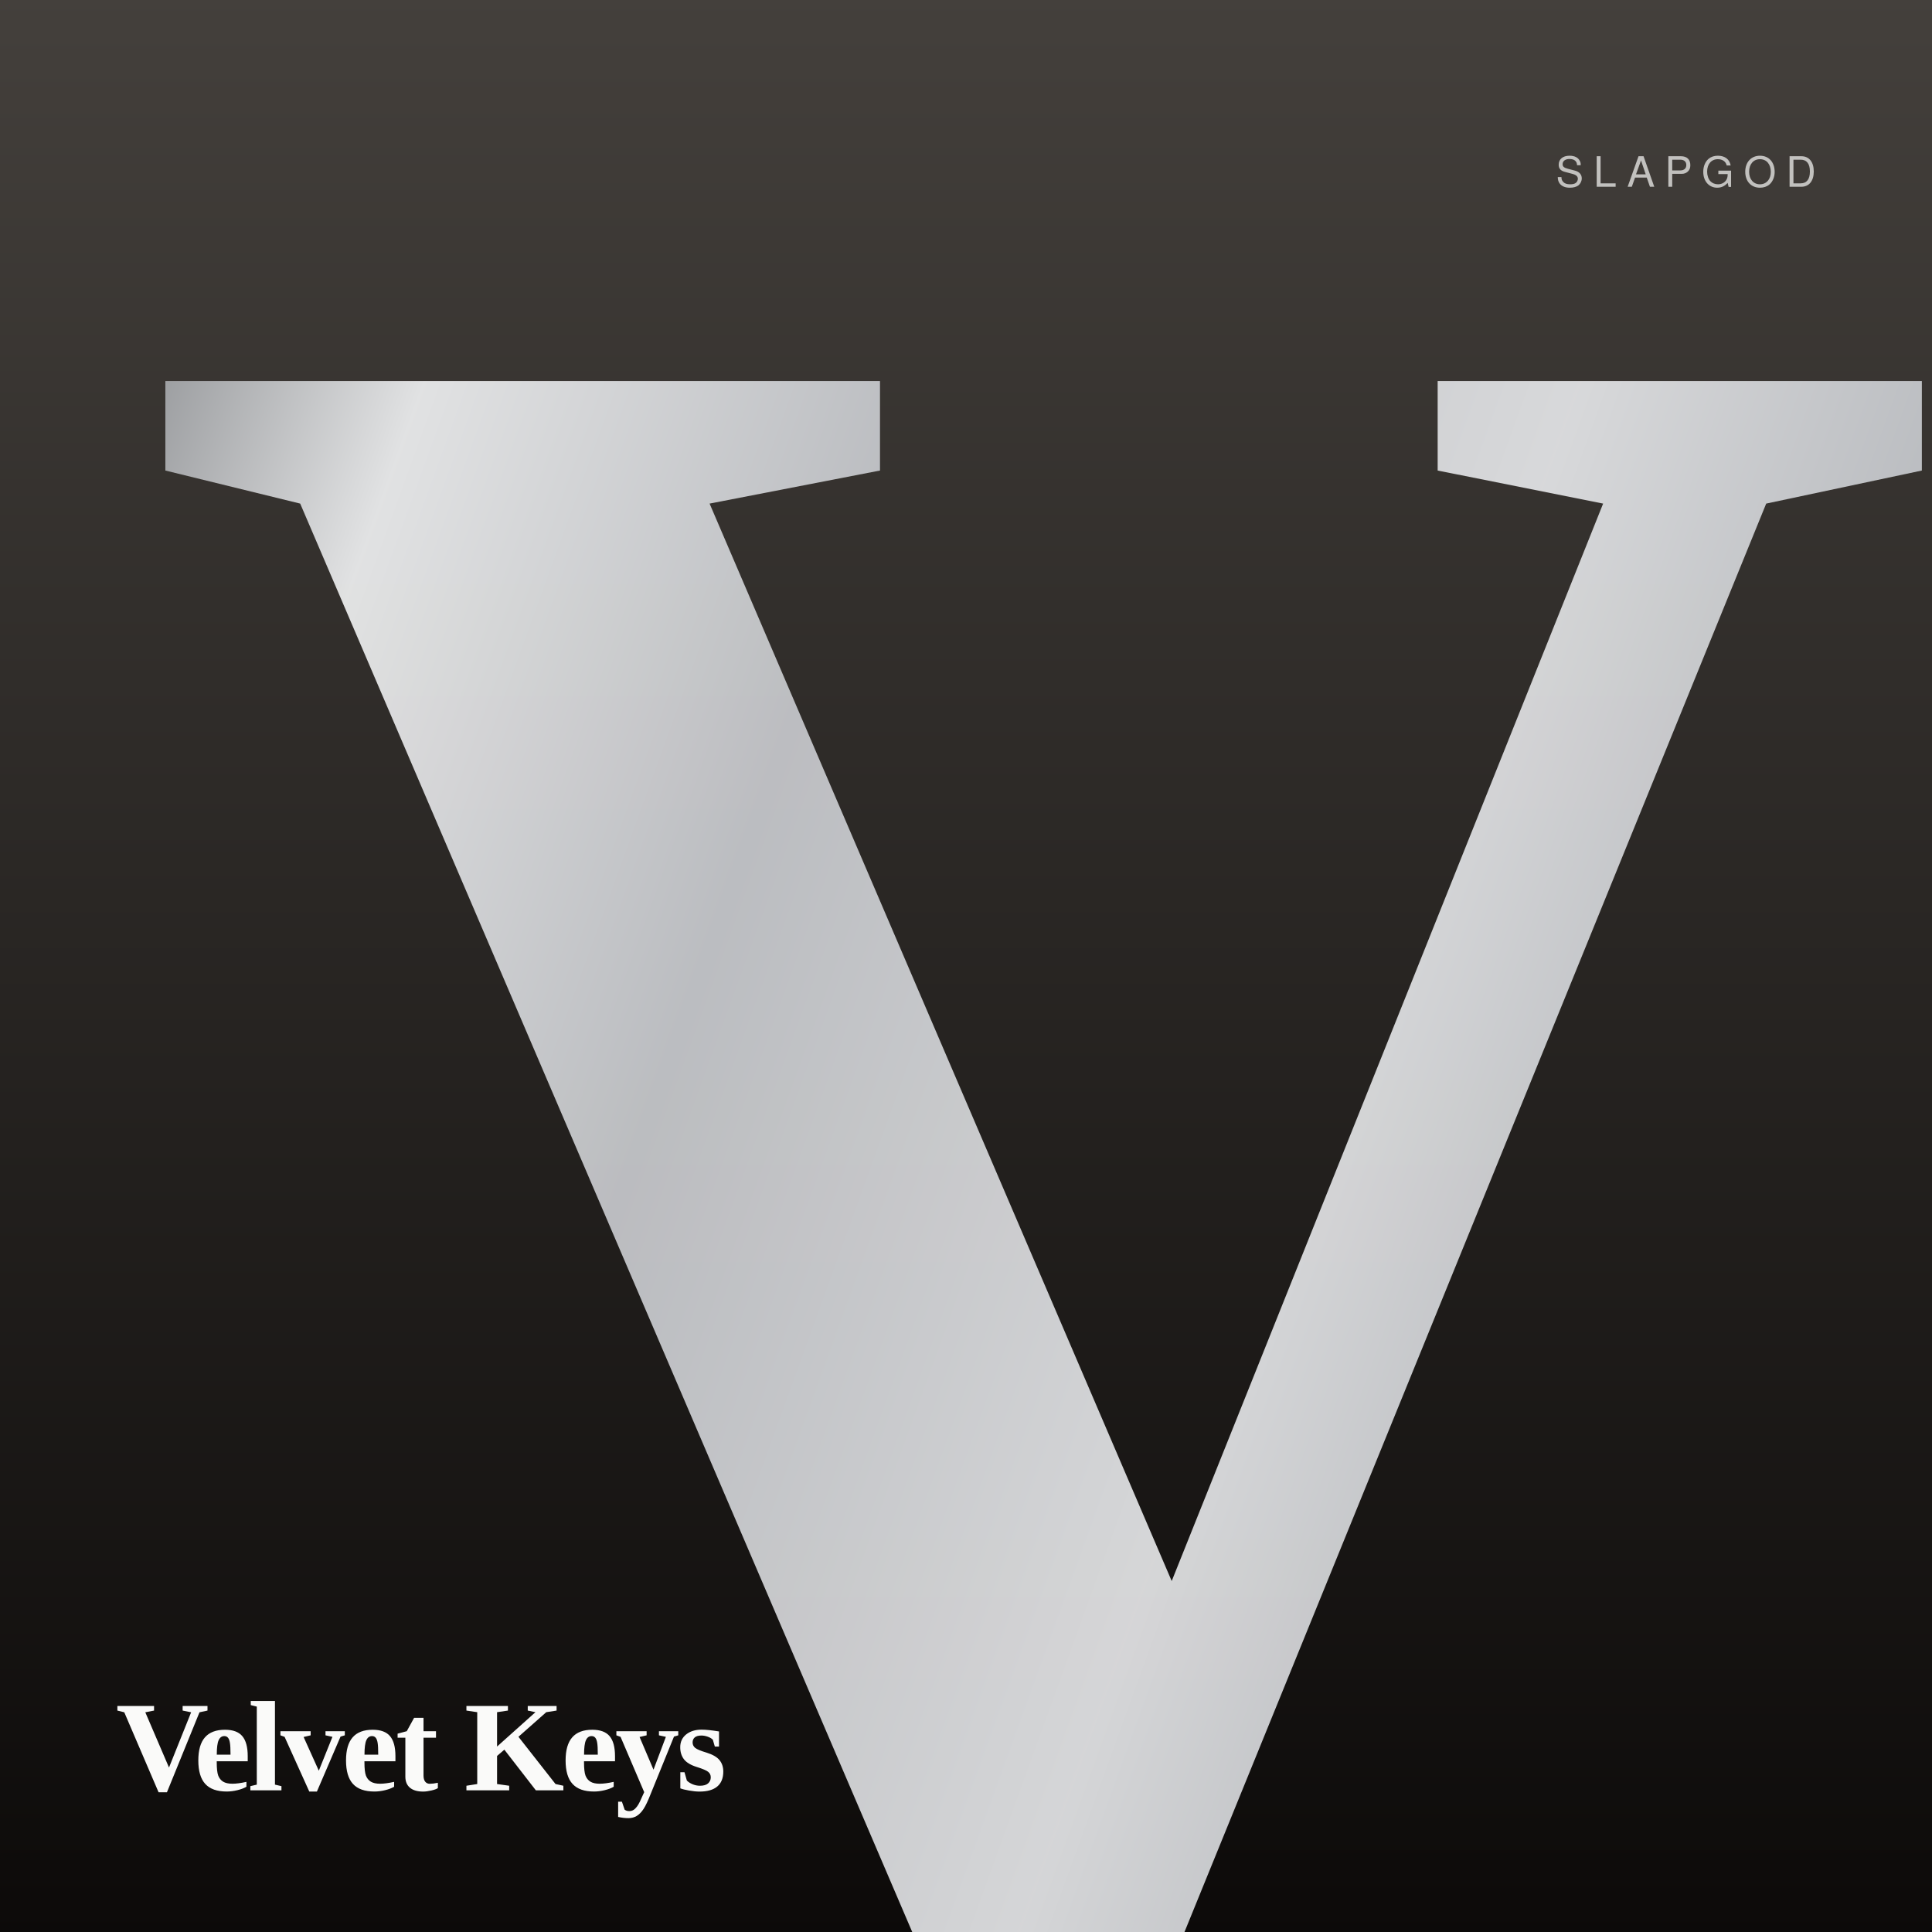
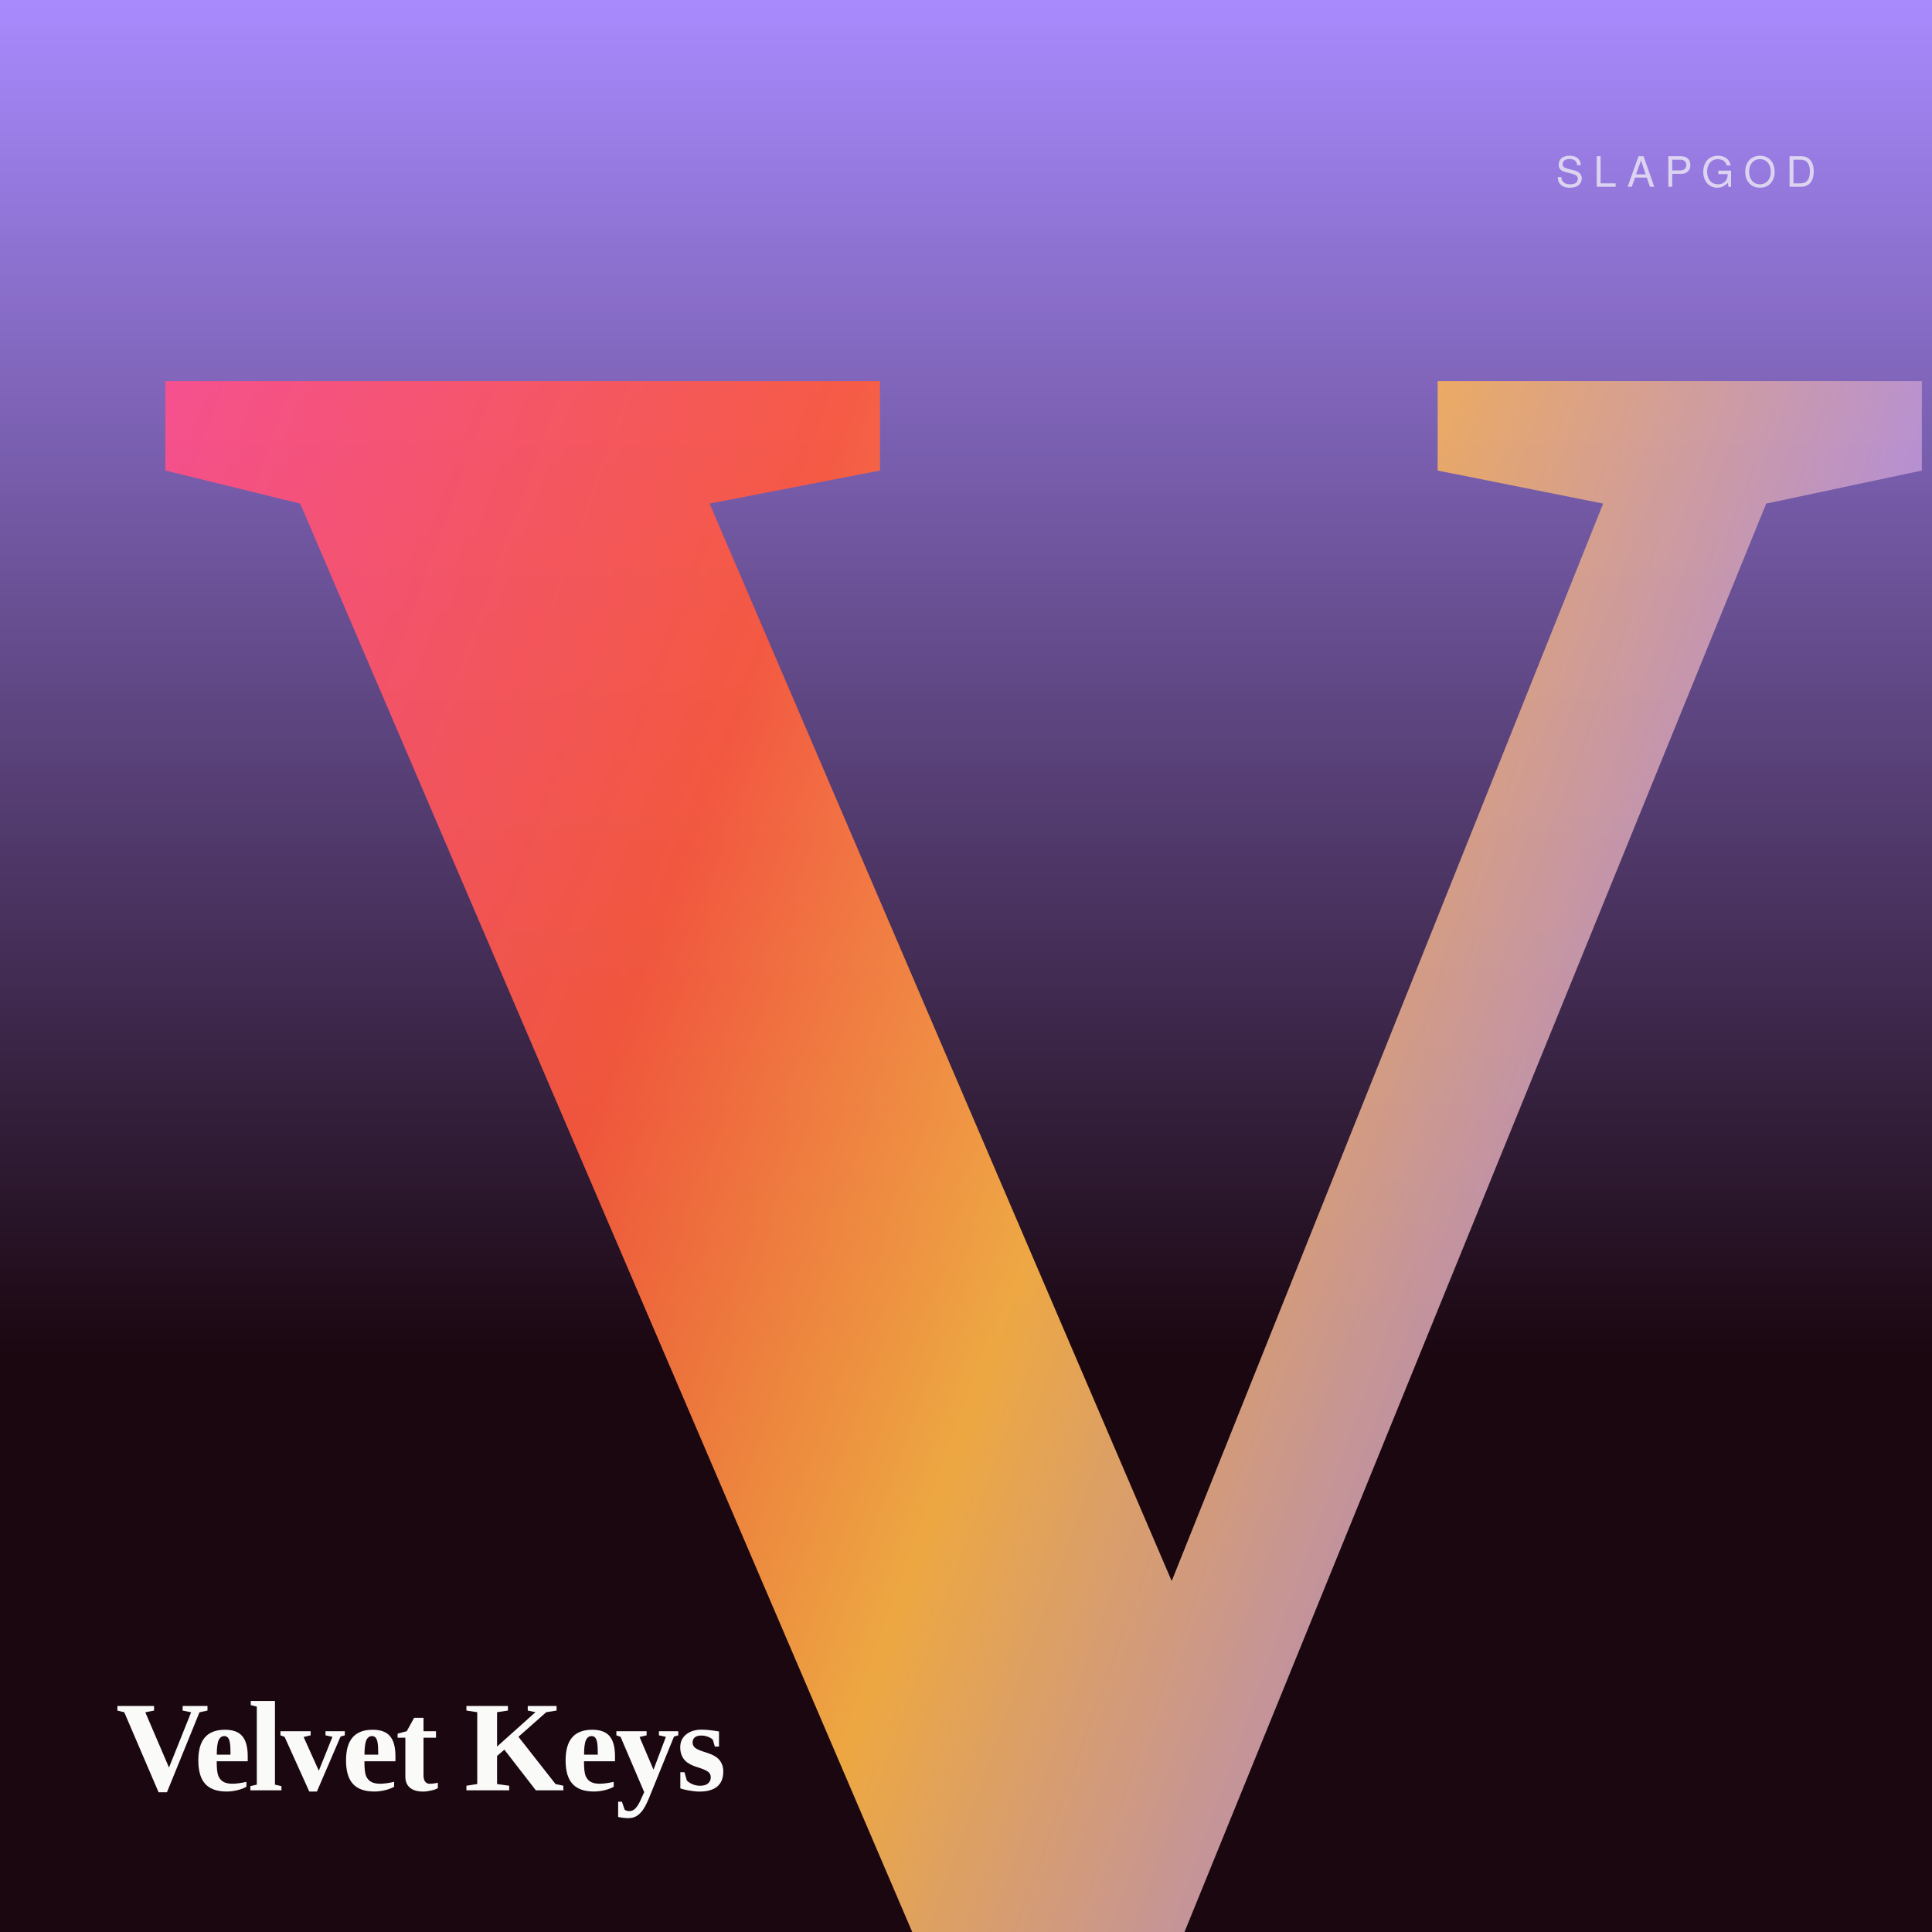
<svg xmlns="http://www.w3.org/2000/svg" viewBox="0 0 600 600" width="600" height="600">
  <defs>
    <linearGradient id="sv-velvetkeys" x1="0" y1="0" x2="1" y2=".35">
-       <stop offset="0" stop-color="#A8AAAD" />
-       <stop offset=".13" stop-color="#F0F1F2" />
-       <stop offset=".38" stop-color="#C8CACE" />
-       <stop offset=".72" stop-color="#E6E7E9" />
-       <stop offset="1" stop-color="#B9BCC1" />
+       <stop offset="0" stop-color="#FF4F8B" />
+       <stop offset=".35" stop-color="#FF5A3C" />
+       <stop offset=".6" stop-color="#FFB547" />
+       <stop offset="1" stop-color="#A98BFF" />
    </linearGradient>
    <linearGradient id="tg-velvetkeys" x1="0" y1="0" x2="0" y2="1">
-       <stop offset="0" stop-color="#44403C" />
-       <stop offset="1" stop-color="#0C0A09" />
+       <stop offset="0" stop-color="#A98BFF" />
+       <stop offset=".7" stop-color="#1A0710" />
    </linearGradient>
  </defs>
  <rect width="600" height="600" fill="url(#tg-velvetkeys)" />
  <text x="42.6" y="628.8" font-family="Georgia, 'Times New Roman', serif" font-weight="700" font-size="779.6" fill="url(#sv-velvetkeys)" fill-opacity=".92">V</text>
  <g fill="#FAFAF9">
    <text x="36" y="556" font-family="Georgia, 'Times New Roman', serif" font-weight="700" font-size="40" letter-spacing="-1">Velvet Keys</text>
    <text x="564" y="58" font-family="Helvetica, Arial, sans-serif" font-size="13" letter-spacing="3" text-anchor="end" fill-opacity=".7">SLAPGOD</text>
  </g>
</svg>
